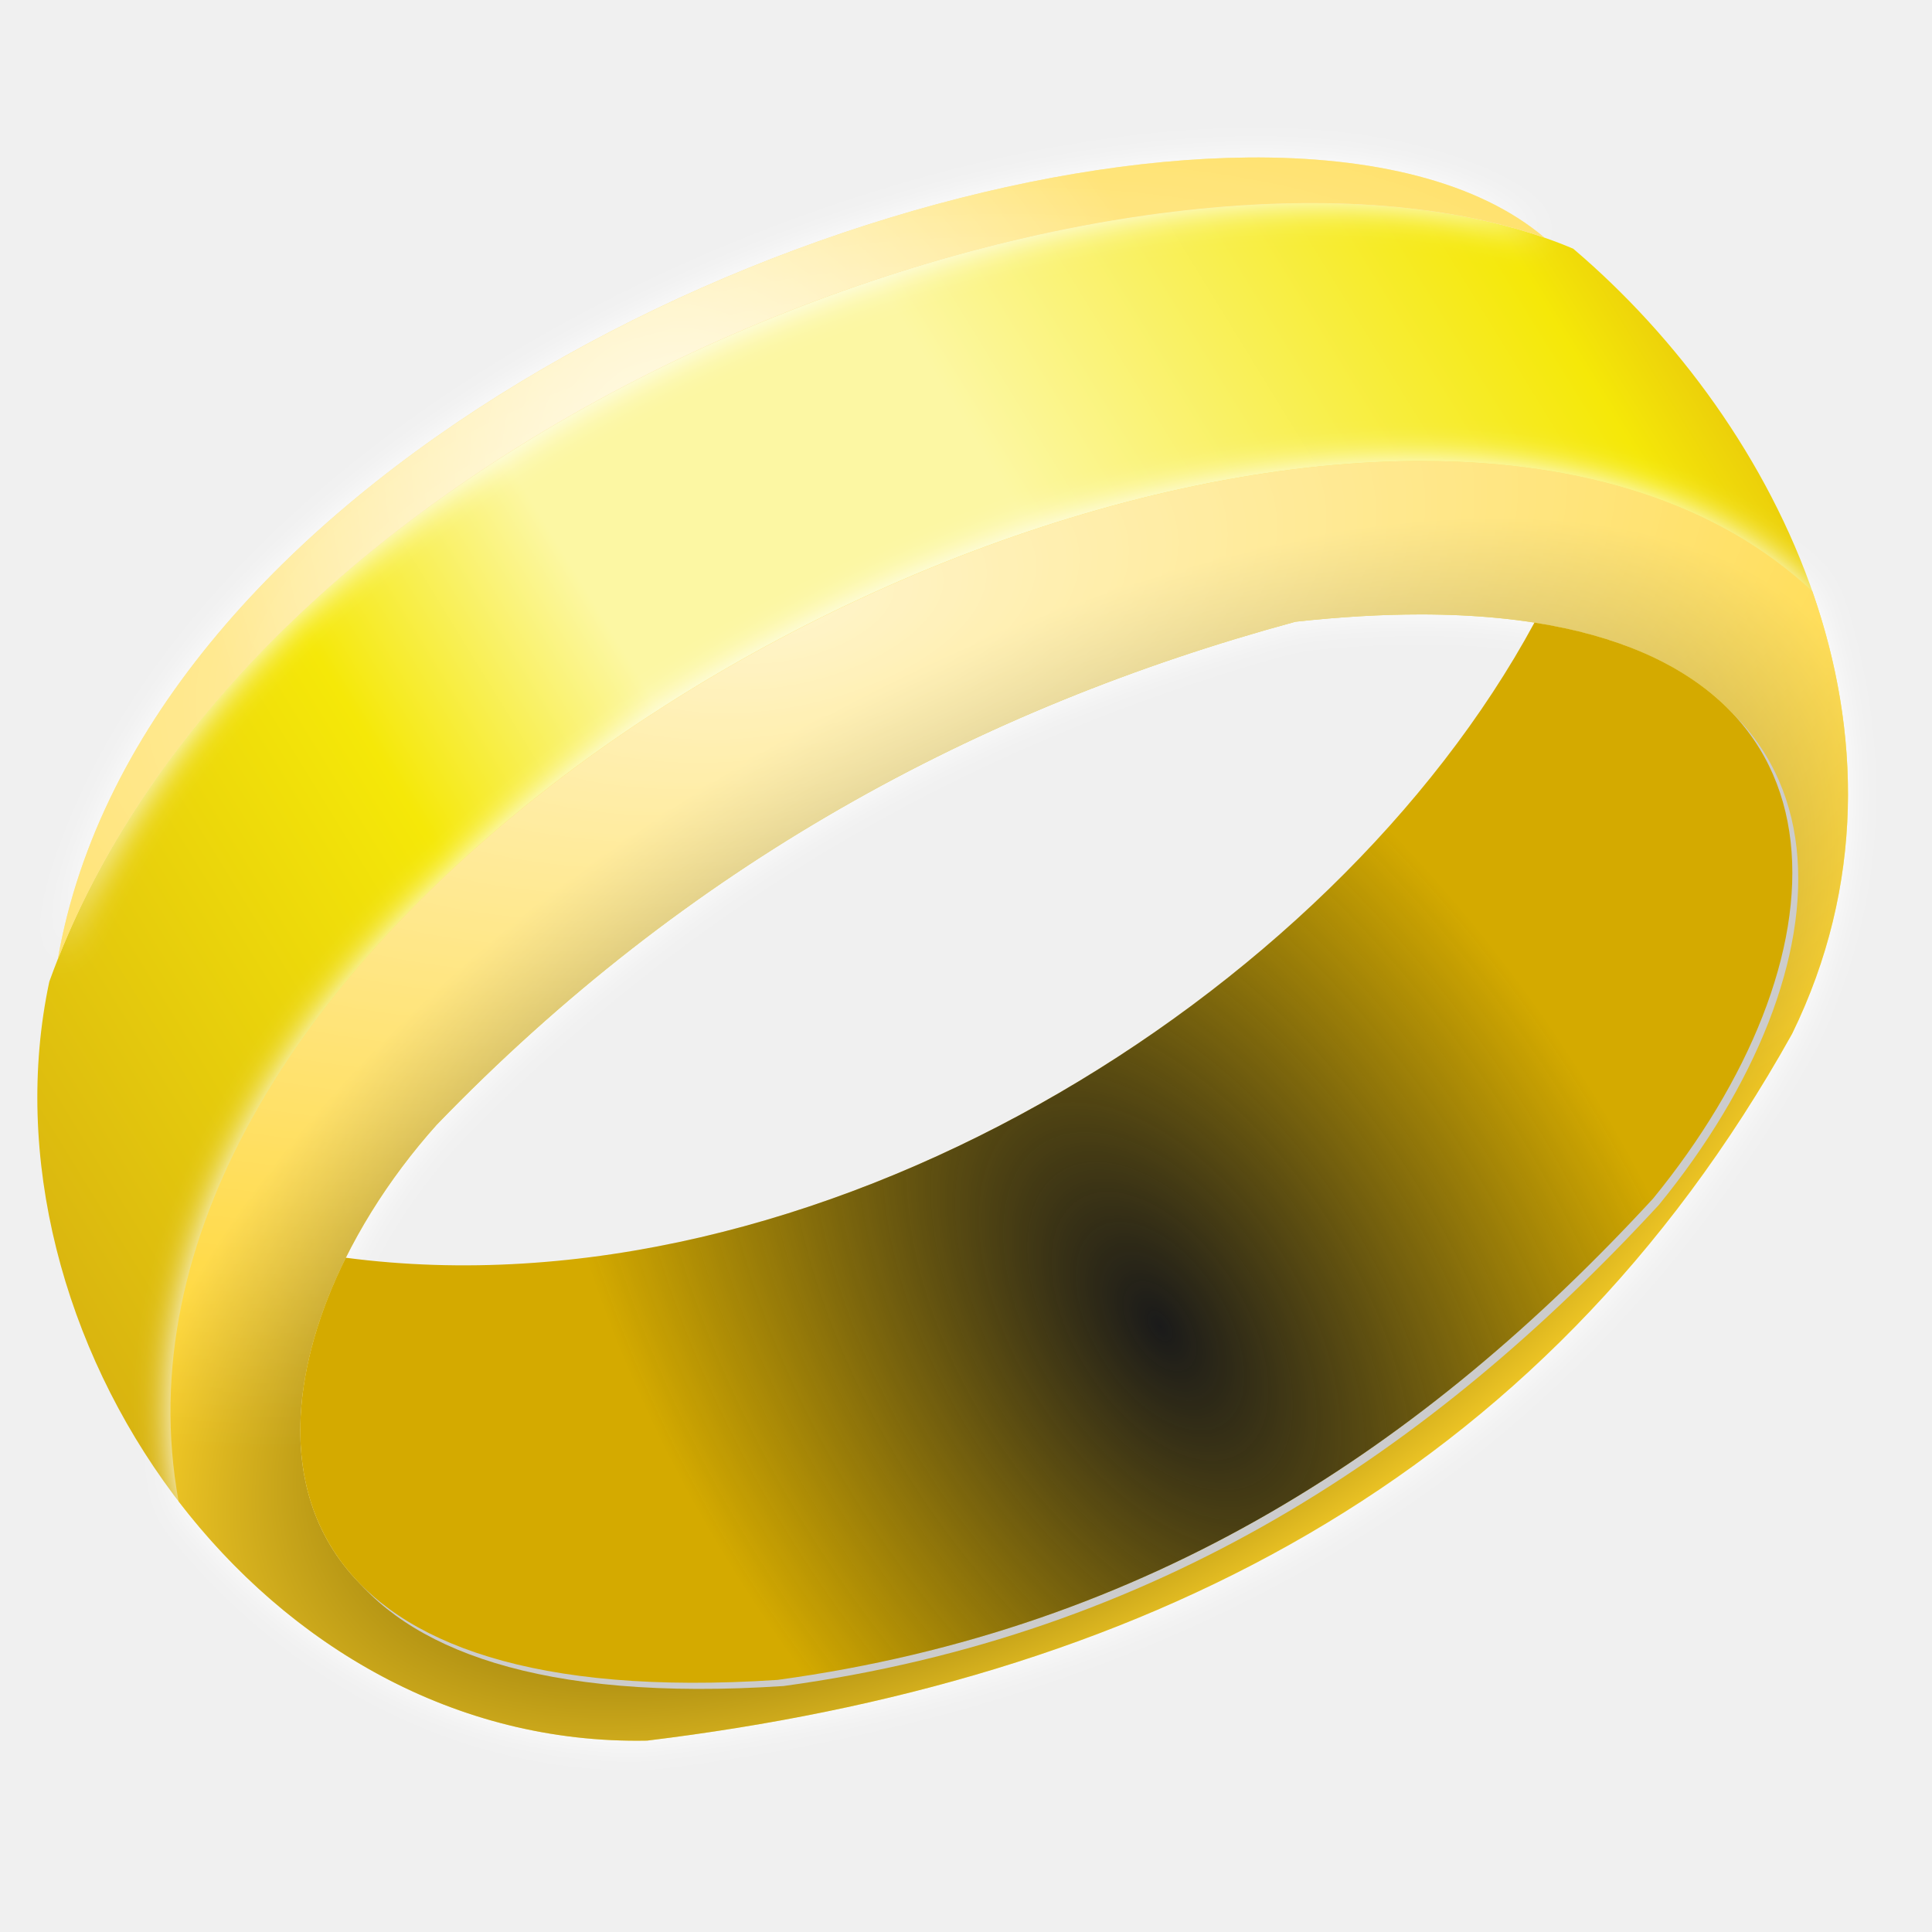
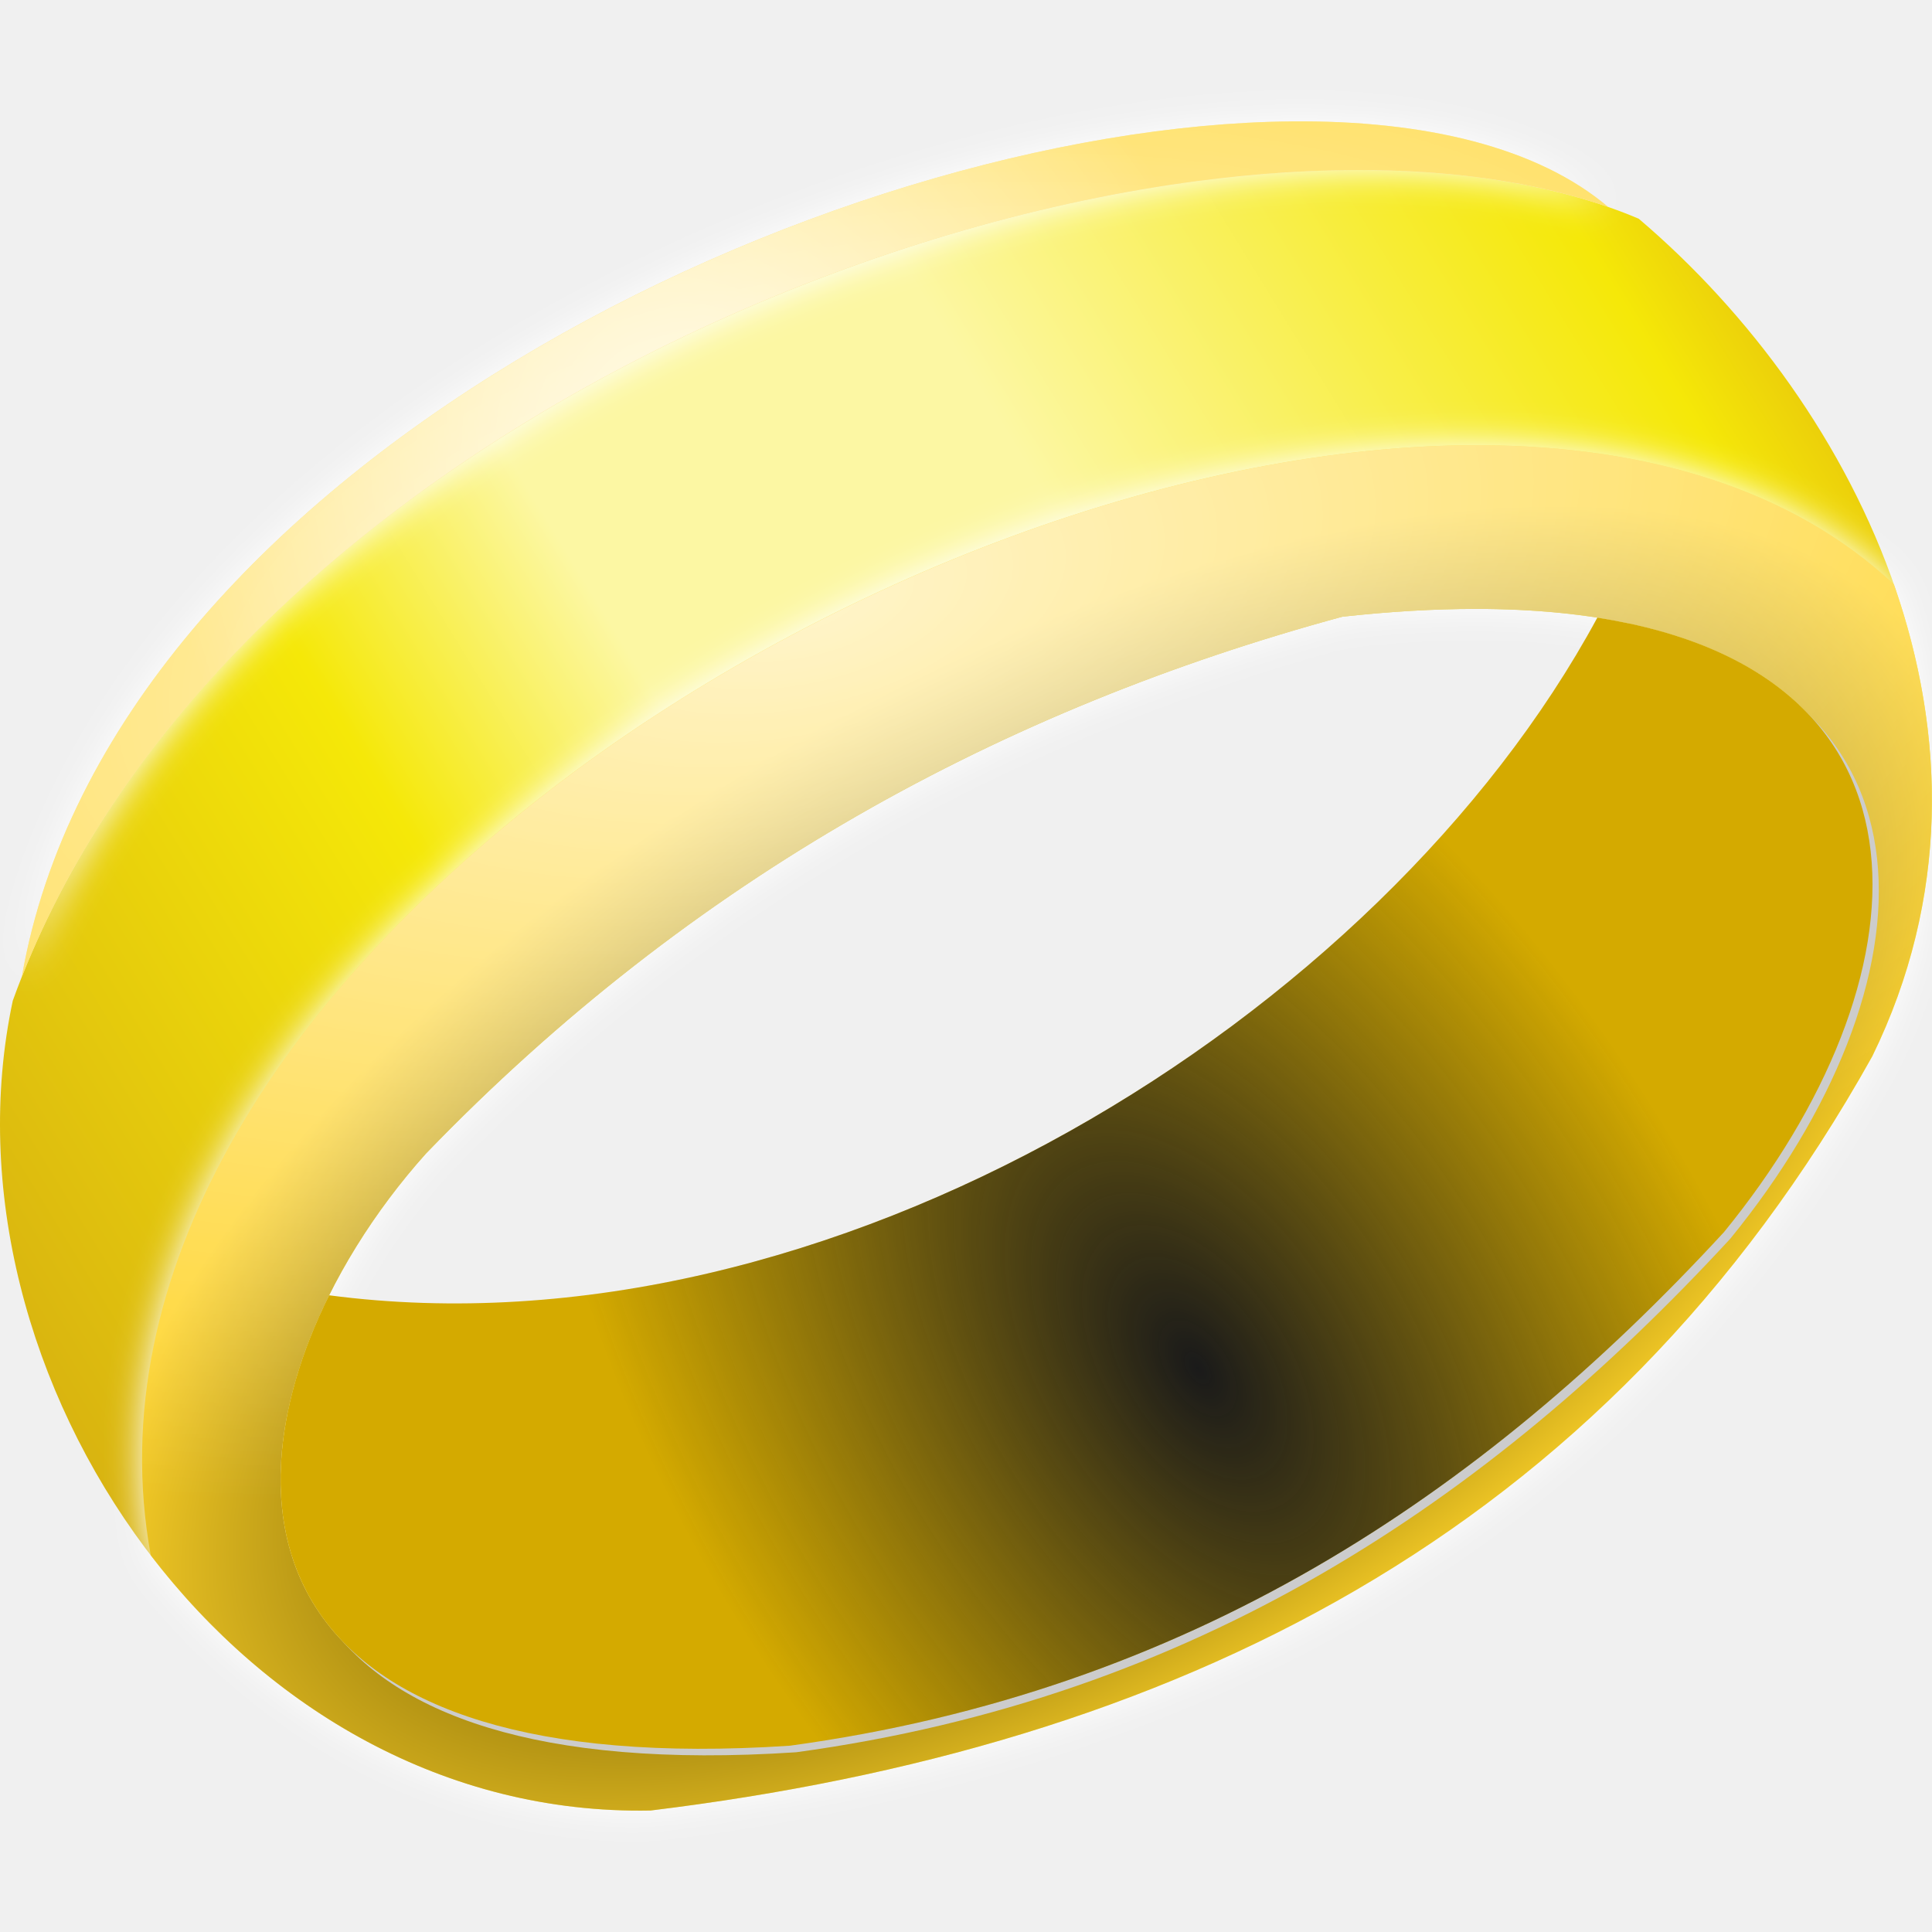
- <svg xmlns="http://www.w3.org/2000/svg" id="svg2" viewBox="0 0 900 900" version="1.1">
+ <svg xmlns="http://www.w3.org/2000/svg" id="svg2" viewBox="0 0 256 256" version="1.1" width="256" height="256">
  <defs id="defs4">
    <filter id="filter4427">
      <feGaussianBlur id="feGaussianBlur4429" stdDeviation="5.645" />
    </filter>
    <linearGradient id="linearGradient4473" y2="243.92" gradientUnits="userSpaceOnUse" x2="-719.6" y1="619.63" x1="-1314.1">
      <stop id="stop4407" style="stop-color:#d4ab11" offset="0" />
      <stop id="stop4409" style="stop-color:#f5e808" offset=".318" />
      <stop id="stop4411" style="stop-color:#fcf7a3" offset=".444" />
      <stop id="stop4413" style="stop-color:#fcf7a3" offset=".64" />
      <stop id="stop4415" style="stop-color:#f5e808" offset=".906" />
      <stop id="stop4417" style="stop-color:#e2b60d" offset="1" />
    </linearGradient>
-     <radialGradient id="radialGradient4475" gradientUnits="userSpaceOnUse" cy="740.4" cx="-986.84" gradientTransform="matrix(.96353 -.55285 .27132 .47286 -208.67 -323.34)" r="303.76">
+     <radialGradient id="radialGradient4475" gradientUnits="userSpaceOnUse" cy="740.4" cx="-986.84" gradientTransform="matrix(0.96353,-0.55285,0.27132,0.47286,-208.67,-323.34)" r="303.76">
      <stop id="stop4318" style="stop-color:#ffd42a" offset="0" />
      <stop id="stop4328" style="stop-color:#faf3d8" offset=".125" />
      <stop id="stop4326" style="stop-color:#ffffff" offset=".564" />
      <stop id="stop4324" style="stop-color:#a0830e" offset=".664" />
      <stop id="stop4320" style="stop-color:#ffd42a" offset="1" />
    </radialGradient>
-     <radialGradient id="radialGradient4477" gradientUnits="userSpaceOnUse" cy="361.76" cx="-1031.4" gradientTransform="matrix(1.7516 -.35915 .17243 .84093 712.75 -294.21)" r="303.76">
+     <radialGradient id="radialGradient4477" gradientUnits="userSpaceOnUse" cy="361.76" cx="-1031.4" gradientTransform="matrix(1.7516,-0.35915,0.17243,0.84093,712.75,-294.21)" r="303.76">
      <stop id="stop4334" style="stop-color:#ffffff" offset="0" />
      <stop id="stop4336" style="stop-color:#ffffff;stop-opacity:0" offset="1" />
    </radialGradient>
-     <radialGradient id="radialGradient4479" gradientUnits="userSpaceOnUse" cy="647.51" cx="-888.95" gradientTransform="matrix(.53787 -.36968 .64557 .93928 -844.4 -319.06)" r="253.17">
+     <radialGradient id="radialGradient4479" gradientUnits="userSpaceOnUse" cy="647.51" cx="-888.95" gradientTransform="matrix(0.53787,-0.36968,0.64557,0.93928,-844.4,-319.06)" r="253.17">
      <stop id="stop3928" style="stop-color:#1a1a1a" offset="0" />
      <stop id="stop3930" style="stop-color:#1a1a1a;stop-opacity:0" offset="1" />
    </radialGradient>
-     <radialGradient id="radialGradient4481" gradientUnits="userSpaceOnUse" cy="391.13" cx="-989.89" gradientTransform="matrix(.51879 -0.265 .47413 .92821 -703.85 -223.25)" r="303.76">
+     <radialGradient id="radialGradient4481" gradientUnits="userSpaceOnUse" cy="391.13" cx="-989.89" gradientTransform="matrix(0.51879,-0.265,0.47413,0.92821,-703.85,-223.25)" r="303.76">
      <stop id="stop3938" style="stop-color:#ffffff" offset="0" />
      <stop id="stop3940" style="stop-color:#ffffff;stop-opacity:0" offset="1" />
    </radialGradient>
  </defs>
-   <g id="layer2">
-     <g id="g4451" transform="matrix(1.3727 0 0 1.4142 1782 -255.86)">
-       <path id="path3053" style="fill:url(#linearGradient4473)" d="m-851.47 247.81c-151.23-0.801-370.64 96.569-429.97 256.47-25.26 115.18 70.305 252.52 202.88 250 165.36-19.592 303.02-84.011 388.56-232.84 48.791-96.879-3.923-200.56-74.281-258.59-24.187-9.97-54.06-14.856-87.188-15.031zm35.094 135.5c152.71-0.062 151.22 106.8 79.219 192.41-77.268 81.339-170.48 141.8-297.12 158.56-203.79 13.067-181.19-111.94-115.72-182.84 85.027-85.528 183.57-137.29 291.44-165.72 15.207-1.619 29.246-2.401 42.188-2.406z" />
-       <path id="path4421" style="filter:url(#filter4427);fill:#ffffff" d="m-874.84 232.81c-147.51 1.365-375.67 107.7-403.72 264.12 75.453-185.62 367.07-284.12 504.53-237.72-22.383-18.422-58.23-26.8-100.81-26.406zm56.34 99.97c-188.99 1.642-451.63 169.15-419.06 342.69 37.326 47.307 93.662 80.054 159 78.812 165.36-19.592 303.02-84.011 388.56-232.84 24.723-49.089 23.366-99.929 6.875-145.69-32.459-29.523-78.737-42.696-130.94-42.969-1.479-0.008-2.949-0.013-4.438 0zm2.125 50.531c152.71-0.062 151.22 106.8 79.219 192.41-77.268 81.339-170.48 141.8-297.12 158.56-203.79 13.067-181.19-111.94-115.72-182.84 85.027-85.528 183.57-137.29 291.44-165.72 15.207-1.619 29.246-2.401 42.188-2.406z" />
-       <path id="path3055" style="fill:url(#radialGradient4475)" d="m-874.84 232.81c-147.51 1.365-375.67 107.7-403.72 264.12 75.453-185.62 367.07-284.12 504.53-237.72-22.383-18.422-58.23-26.8-100.81-26.406zm56.34 99.97c-188.99 1.642-451.63 169.15-419.06 342.69 37.326 47.307 93.662 80.054 159 78.812 165.36-19.592 303.02-84.011 388.56-232.84 24.723-49.089 23.366-99.929 6.875-145.69-32.459-29.523-78.737-42.696-130.94-42.969-1.479-0.008-2.949-0.013-4.438 0zm2.125 50.531c152.71-0.062 151.22 106.8 79.219 192.41-77.268 81.339-170.48 141.8-297.12 158.56-203.79 13.067-181.19-111.94-115.72-182.84 85.027-85.528 183.57-137.29 291.44-165.72 15.207-1.619 29.246-2.401 42.188-2.406z" />
-       <path id="path4330" style="opacity:.758;fill:url(#radialGradient4477)" d="m-874.84 232.81c-147.51 1.365-375.67 107.7-403.72 264.12 75.453-185.62 367.07-284.12 504.53-237.72-22.383-18.422-58.23-26.8-100.81-26.406zm56.34 99.97c-188.99 1.642-451.63 169.15-419.06 342.69 37.326 47.307 93.662 80.054 159 78.812 165.36-19.592 303.02-84.011 388.56-232.84 24.723-49.089 23.366-99.929 6.875-145.69-32.459-29.523-78.737-42.696-130.94-42.969-1.479-0.008-2.949-0.013-4.438 0zm2.125 50.531c152.71-0.062 151.22 106.8 79.219 192.41-77.268 81.339-170.48 141.8-297.12 158.56-203.79 13.067-181.19-111.94-115.72-182.84 85.027-85.528 183.57-137.29 291.44-165.72 15.207-1.619 29.246-2.401 42.188-2.406z" />
-       <path id="path2997" d="m-1281.4 504.29c72.328-194.93 382.54-296.91 517.14-241.43 70.358 58.037 123.08 161.69 74.286 258.57-85.539 148.83-223.21 213.26-388.57 232.86-132.57 2.518-228.12-134.82-202.86-250z" style="fill:none" />
-       <path id="path3011" style="fill:none" d="m-1281.4 504.29c72.328-194.93 382.54-296.91 517.14-241.43 70.358 58.037 123.08 161.69 74.286 258.57-85.539 148.83-223.21 213.26-388.57 232.86-132.57 2.518-228.12-134.82-202.86-250z" />
-       <path id="path3013" d="m-1281.4 504.29c72.328-194.93 382.54-296.91 517.14-241.43 70.358 58.037 123.08 161.69 74.286 258.57-85.539 148.83-223.21 213.26-388.57 232.86-132.57 2.518-228.12-134.82-202.86-250z" style="fill:none" />
-       <path id="path3015" style="fill:none" d="m-1281.4 504.29c72.328-194.93 382.54-296.91 517.14-241.43 70.358 58.037 123.08 161.69 74.286 258.57-85.539 148.83-223.21 213.26-388.57 232.86-132.57 2.518-228.12-134.82-202.86-250z" />
-       <path id="path3017" style="fill:none" d="m-1281.4 504.29c72.328-194.93 382.54-296.91 517.14-241.43 70.358 58.037 123.08 161.69 74.286 258.57-85.539 148.83-223.21 213.26-388.57 232.86-132.57 2.518-228.12-134.82-202.86-250z" />
-       <path id="path3029" d="m-1281.4 504.29c72.328-194.93 382.54-296.91 517.14-241.43 70.358 58.037 123.08 161.69 74.286 258.57-85.539 148.83-223.21 213.26-388.57 232.86-132.57 2.518-228.12-134.82-202.86-250z" style="fill:none" />
-       <path id="path3031" style="fill:none" d="m-1281.4 504.29c72.328-194.93 382.54-296.91 517.14-241.43 70.358 58.037 123.08 161.69 74.286 258.57-85.539 148.83-223.21 213.26-388.57 232.86-132.57 2.518-228.12-134.82-202.86-250z" />
-       <path id="path3033" d="m-1281.4 504.29c72.328-194.93 382.54-296.91 517.14-241.43 70.358 58.037 123.08 161.69 74.286 258.57-85.539 148.83-223.21 213.26-388.57 232.86-132.57 2.518-228.12-134.82-202.86-250z" style="fill:none" />
-       <path id="path3035" d="m-1281.4 504.29c72.328-194.93 382.54-296.91 517.14-241.43 70.358 58.037 123.08 161.69 74.286 258.57-85.539 148.83-223.21 213.26-388.57 232.86-132.57 2.518-228.12-134.82-202.86-250z" style="fill:none" />
-       <path id="path3047" style="fill:none" d="m-1281.4 504.29c72.328-194.93 382.54-296.91 517.14-241.43 70.358 58.037 123.08 161.69 74.286 258.57-85.539 148.83-223.21 213.26-388.57 232.86-132.57 2.518-228.12-134.82-202.86-250z" />
-       <path id="path3049" d="m-1281.4 504.29c72.328-194.93 382.54-296.91 517.14-241.43 70.358 58.037 123.08 161.69 74.286 258.57-85.539 148.83-223.21 213.26-388.57 232.86-132.57 2.518-228.12-134.82-202.86-250z" style="fill:none" />
-       <path id="path3051" style="fill:none" d="m-1281.4 504.29c72.328-194.93 382.54-296.91 517.14-241.43 70.358 58.037 123.08 161.69 74.286 258.57-85.539 148.83-223.21 213.26-388.57 232.86-132.57 2.518-228.12-134.82-202.86-250z" />
-       <path id="path4294" style="fill:#cccccc" d="m-775.42 388.02c-68.969 123.85-244.65 229.51-403.38 209.22-35.249 68.723-19.478 149.71 146.53 139.06 126.65-16.767 219.86-77.224 297.12-158.56 65.256-77.584 72.588-172.63-40.281-189.72z" />
-       <path id="path3082" style="fill:#d4aa00" d="m-777.44 386c-68.969 123.85-244.65 229.51-403.38 209.22-35.249 68.723-19.478 149.71 146.53 139.06 126.65-16.767 219.86-77.224 297.12-158.56 65.27-77.59 72.6-172.63-40.27-189.72z" />
-       <path id="path3924" style="fill:url(#radialGradient4479)" d="m-777.44 386c-68.969 123.85-244.65 229.51-403.38 209.22-35.249 68.723-19.478 149.71 146.53 139.06 126.65-16.767 219.86-77.224 297.12-158.56 65.27-77.59 72.6-172.63-40.27-189.72z" />
-       <path id="path4302" style="fill:url(#radialGradient4481)" d="m-874.84 232.81c-147.51 1.365-375.67 107.7-403.72 264.12 75.453-185.62 367.07-284.12 504.53-237.72-22.383-18.422-58.23-26.8-100.81-26.406z" />
-     </g>
+   <g id="g4451" transform="matrix(0.4165984,0,0,0.4291931,535.5381,-83.83146)">
+     <path id="path3053" style="fill:url(#linearGradient4473)" d="m -851.47,247.81 c -151.23,-0.801 -370.64,96.569 -429.97,256.47 -25.26,115.18 70.305,252.52 202.88,250 165.36,-19.592 303.02,-84.011 388.56,-232.84 48.791,-96.879 -3.923,-200.56 -74.281,-258.59 -24.187,-9.97 -54.06,-14.856 -87.188,-15.031 z m 35.094,135.5 c 152.71,-0.062 151.22,106.8 79.219,192.41 -77.268,81.339 -170.48,141.8 -297.12,158.56 -203.79,13.067 -181.19,-111.94 -115.72,-182.84 85.027,-85.528 183.57,-137.29 291.44,-165.72 15.207,-1.619 29.246,-2.401 42.188,-2.406 z" />
+     <path id="path4421" style="display:inline;fill:#ffffff;filter:url(#filter4427)" d="m -874.84,232.81 c -147.51,1.365 -375.67,107.7 -403.72,264.12 75.453,-185.62 367.07,-284.12 504.53,-237.72 -22.383,-18.422 -58.23,-26.8 -100.81,-26.406 z m 56.34,99.97 c -188.99,1.642 -451.63,169.15 -419.06,342.69 37.326,47.307 93.662,80.054 159,78.812 165.36,-19.592 303.02,-84.011 388.56,-232.84 24.723,-49.089 23.366,-99.929 6.875,-145.69 -32.459,-29.523 -78.737,-42.696 -130.94,-42.969 -1.479,-0.008 -2.949,-0.013 -4.438,0 z m 2.125,50.531 c 152.71,-0.062 151.22,106.8 79.219,192.41 -77.268,81.339 -170.48,141.8 -297.12,158.56 -203.79,13.067 -181.19,-111.94 -115.72,-182.84 85.027,-85.528 183.57,-137.29 291.44,-165.72 15.207,-1.619 29.246,-2.401 42.188,-2.406 z" />
+     <path id="path3055" style="fill:url(#radialGradient4475)" d="m -874.84,232.81 c -147.51,1.365 -375.67,107.7 -403.72,264.12 75.453,-185.62 367.07,-284.12 504.53,-237.72 -22.383,-18.422 -58.23,-26.8 -100.81,-26.406 z m 56.34,99.97 c -188.99,1.642 -451.63,169.15 -419.06,342.69 37.326,47.307 93.662,80.054 159,78.812 165.36,-19.592 303.02,-84.011 388.56,-232.84 24.723,-49.089 23.366,-99.929 6.875,-145.69 -32.459,-29.523 -78.737,-42.696 -130.94,-42.969 -1.479,-0.008 -2.949,-0.013 -4.438,0 z m 2.125,50.531 c 152.71,-0.062 151.22,106.8 79.219,192.41 -77.268,81.339 -170.48,141.8 -297.12,158.56 -203.79,13.067 -181.19,-111.94 -115.72,-182.84 85.027,-85.528 183.57,-137.29 291.44,-165.72 15.207,-1.619 29.246,-2.401 42.188,-2.406 z" />
+     <path id="path4330" style="opacity:0.758;fill:url(#radialGradient4477)" d="m -874.84,232.81 c -147.51,1.365 -375.67,107.7 -403.72,264.12 75.453,-185.62 367.07,-284.12 504.53,-237.72 -22.383,-18.422 -58.23,-26.8 -100.81,-26.406 z m 56.34,99.97 c -188.99,1.642 -451.63,169.15 -419.06,342.69 37.326,47.307 93.662,80.054 159,78.812 165.36,-19.592 303.02,-84.011 388.56,-232.84 24.723,-49.089 23.366,-99.929 6.875,-145.69 -32.459,-29.523 -78.737,-42.696 -130.94,-42.969 -1.479,-0.008 -2.949,-0.013 -4.438,0 z m 2.125,50.531 c 152.71,-0.062 151.22,106.8 79.219,192.41 -77.268,81.339 -170.48,141.8 -297.12,158.56 -203.79,13.067 -181.19,-111.94 -115.72,-182.84 85.027,-85.528 183.57,-137.29 291.44,-165.72 15.207,-1.619 29.246,-2.401 42.188,-2.406 z" />
+     <path id="path2997" d="m -1281.4,504.29 c 72.328,-194.93 382.54,-296.91 517.14,-241.43 70.358,58.037 123.08,161.69 74.286,258.57 -85.539,148.83 -223.21,213.26 -388.57,232.86 -132.57,2.518 -228.12,-134.82 -202.86,-250 z" style="fill:none" />
+     <path id="path3011" style="fill:none" d="m -1281.4,504.29 c 72.328,-194.93 382.54,-296.91 517.14,-241.43 70.358,58.037 123.08,161.69 74.286,258.57 -85.539,148.83 -223.21,213.26 -388.57,232.86 -132.57,2.518 -228.12,-134.82 -202.86,-250 z" />
+     <path id="path3013" d="m -1281.4,504.29 c 72.328,-194.93 382.54,-296.91 517.14,-241.43 70.358,58.037 123.08,161.69 74.286,258.57 -85.539,148.83 -223.21,213.26 -388.57,232.86 -132.57,2.518 -228.12,-134.82 -202.86,-250 z" style="fill:none" />
+     <path id="path3015" style="fill:none" d="m -1281.4,504.29 c 72.328,-194.93 382.54,-296.91 517.14,-241.43 70.358,58.037 123.08,161.69 74.286,258.57 -85.539,148.83 -223.21,213.26 -388.57,232.86 -132.57,2.518 -228.12,-134.82 -202.86,-250 z" />
+     <path id="path3017" style="fill:none" d="m -1281.4,504.29 c 72.328,-194.93 382.54,-296.91 517.14,-241.43 70.358,58.037 123.08,161.69 74.286,258.57 -85.539,148.83 -223.21,213.26 -388.57,232.86 -132.57,2.518 -228.12,-134.82 -202.86,-250 z" />
+     <path id="path3029" d="m -1281.4,504.29 c 72.328,-194.93 382.54,-296.91 517.14,-241.43 70.358,58.037 123.08,161.69 74.286,258.57 -85.539,148.83 -223.21,213.26 -388.57,232.86 -132.57,2.518 -228.12,-134.82 -202.86,-250 z" style="fill:none" />
+     <path id="path3031" style="fill:none" d="m -1281.4,504.29 c 72.328,-194.93 382.54,-296.91 517.14,-241.43 70.358,58.037 123.08,161.69 74.286,258.57 -85.539,148.83 -223.21,213.26 -388.57,232.86 -132.57,2.518 -228.12,-134.82 -202.86,-250 z" />
+     <path id="path3033" d="m -1281.4,504.29 c 72.328,-194.93 382.54,-296.91 517.14,-241.43 70.358,58.037 123.08,161.69 74.286,258.57 -85.539,148.83 -223.21,213.26 -388.57,232.86 -132.57,2.518 -228.12,-134.82 -202.86,-250 z" style="fill:none" />
+     <path id="path3035" d="m -1281.4,504.29 c 72.328,-194.93 382.54,-296.91 517.14,-241.43 70.358,58.037 123.08,161.69 74.286,258.57 -85.539,148.83 -223.21,213.26 -388.57,232.86 -132.57,2.518 -228.12,-134.82 -202.86,-250 z" style="fill:none" />
+     <path id="path3047" style="fill:none" d="m -1281.4,504.29 c 72.328,-194.93 382.54,-296.91 517.14,-241.43 70.358,58.037 123.08,161.69 74.286,258.57 -85.539,148.83 -223.21,213.26 -388.57,232.86 -132.57,2.518 -228.12,-134.82 -202.86,-250 z" />
+     <path id="path3049" d="m -1281.4,504.29 c 72.328,-194.93 382.54,-296.91 517.14,-241.43 70.358,58.037 123.08,161.69 74.286,258.57 -85.539,148.83 -223.21,213.26 -388.57,232.86 -132.57,2.518 -228.12,-134.82 -202.86,-250 z" style="fill:none" />
+     <path id="path3051" style="fill:none" d="m -1281.4,504.29 c 72.328,-194.93 382.54,-296.91 517.14,-241.43 70.358,58.037 123.08,161.69 74.286,258.57 -85.539,148.83 -223.21,213.26 -388.57,232.86 -132.57,2.518 -228.12,-134.82 -202.86,-250 z" />
+     <path id="path4294" style="fill:#cccccc" d="m -775.42,388.02 c -68.969,123.85 -244.65,229.51 -403.38,209.22 -35.249,68.723 -19.478,149.71 146.53,139.06 126.65,-16.767 219.86,-77.224 297.12,-158.56 65.256,-77.584 72.588,-172.63 -40.281,-189.72 z" />
+     <path id="path3082" style="fill:#d4aa00" d="m -777.44,386 c -68.969,123.85 -244.65,229.51 -403.38,209.22 -35.249,68.723 -19.478,149.71 146.53,139.06 126.65,-16.767 219.86,-77.224 297.12,-158.56 65.27,-77.59 72.6,-172.63 -40.27,-189.72 z" />
+     <path id="path3924" style="fill:url(#radialGradient4479)" d="m -777.44,386 c -68.969,123.85 -244.65,229.51 -403.38,209.22 -35.249,68.723 -19.478,149.71 146.53,139.06 126.65,-16.767 219.86,-77.224 297.12,-158.56 65.27,-77.59 72.6,-172.63 -40.27,-189.72 z" />
+     <path id="path4302" style="fill:url(#radialGradient4481)" d="m -874.84,232.81 c -147.51,1.365 -375.67,107.7 -403.72,264.12 75.453,-185.62 367.07,-284.12 504.53,-237.72 -22.383,-18.422 -58.23,-26.8 -100.81,-26.406 z" />
  </g>
</svg>
